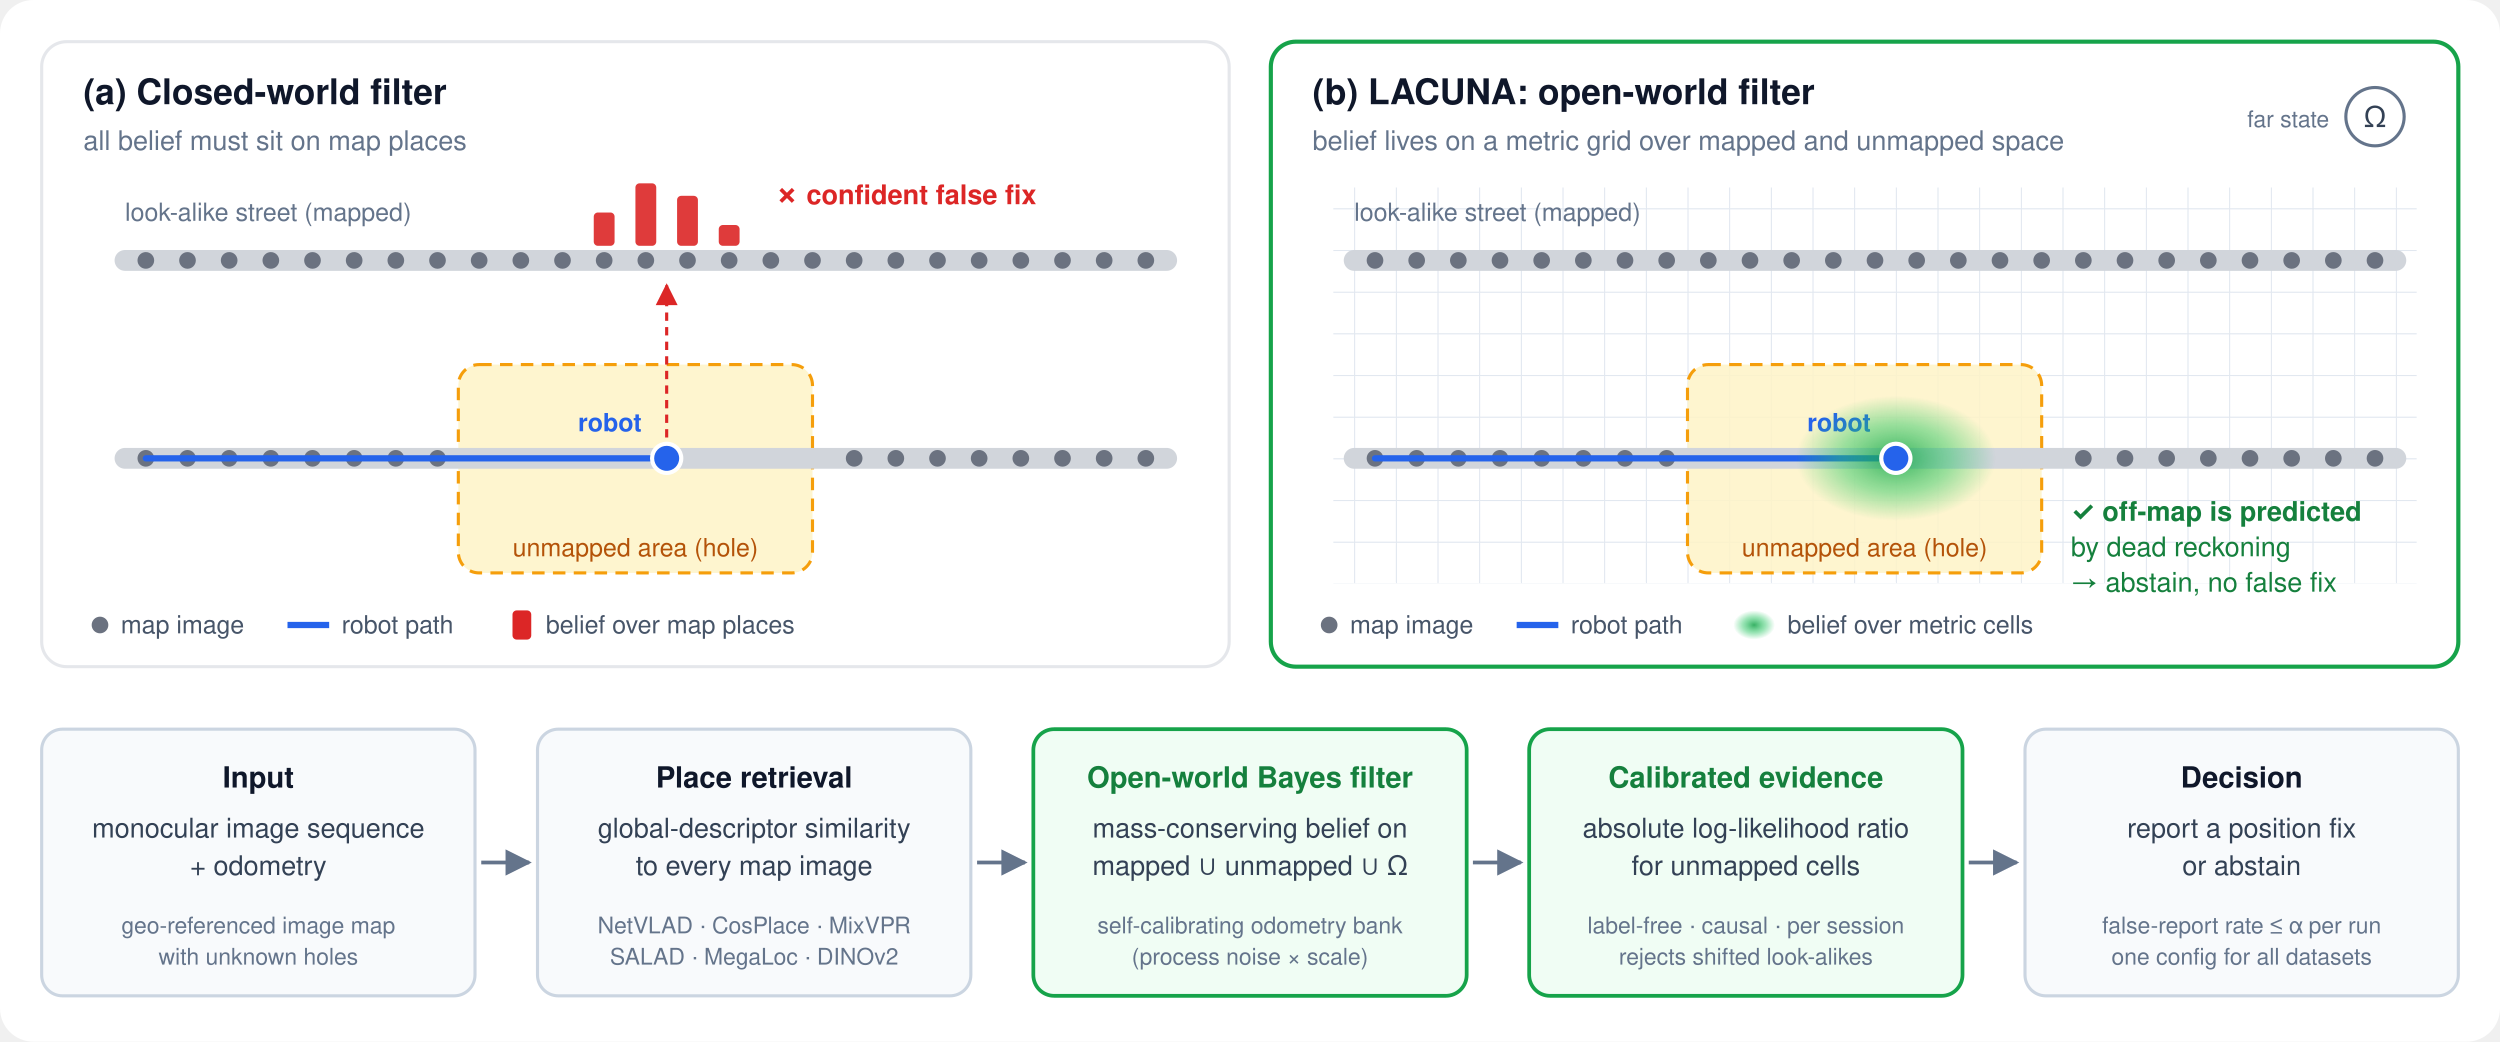
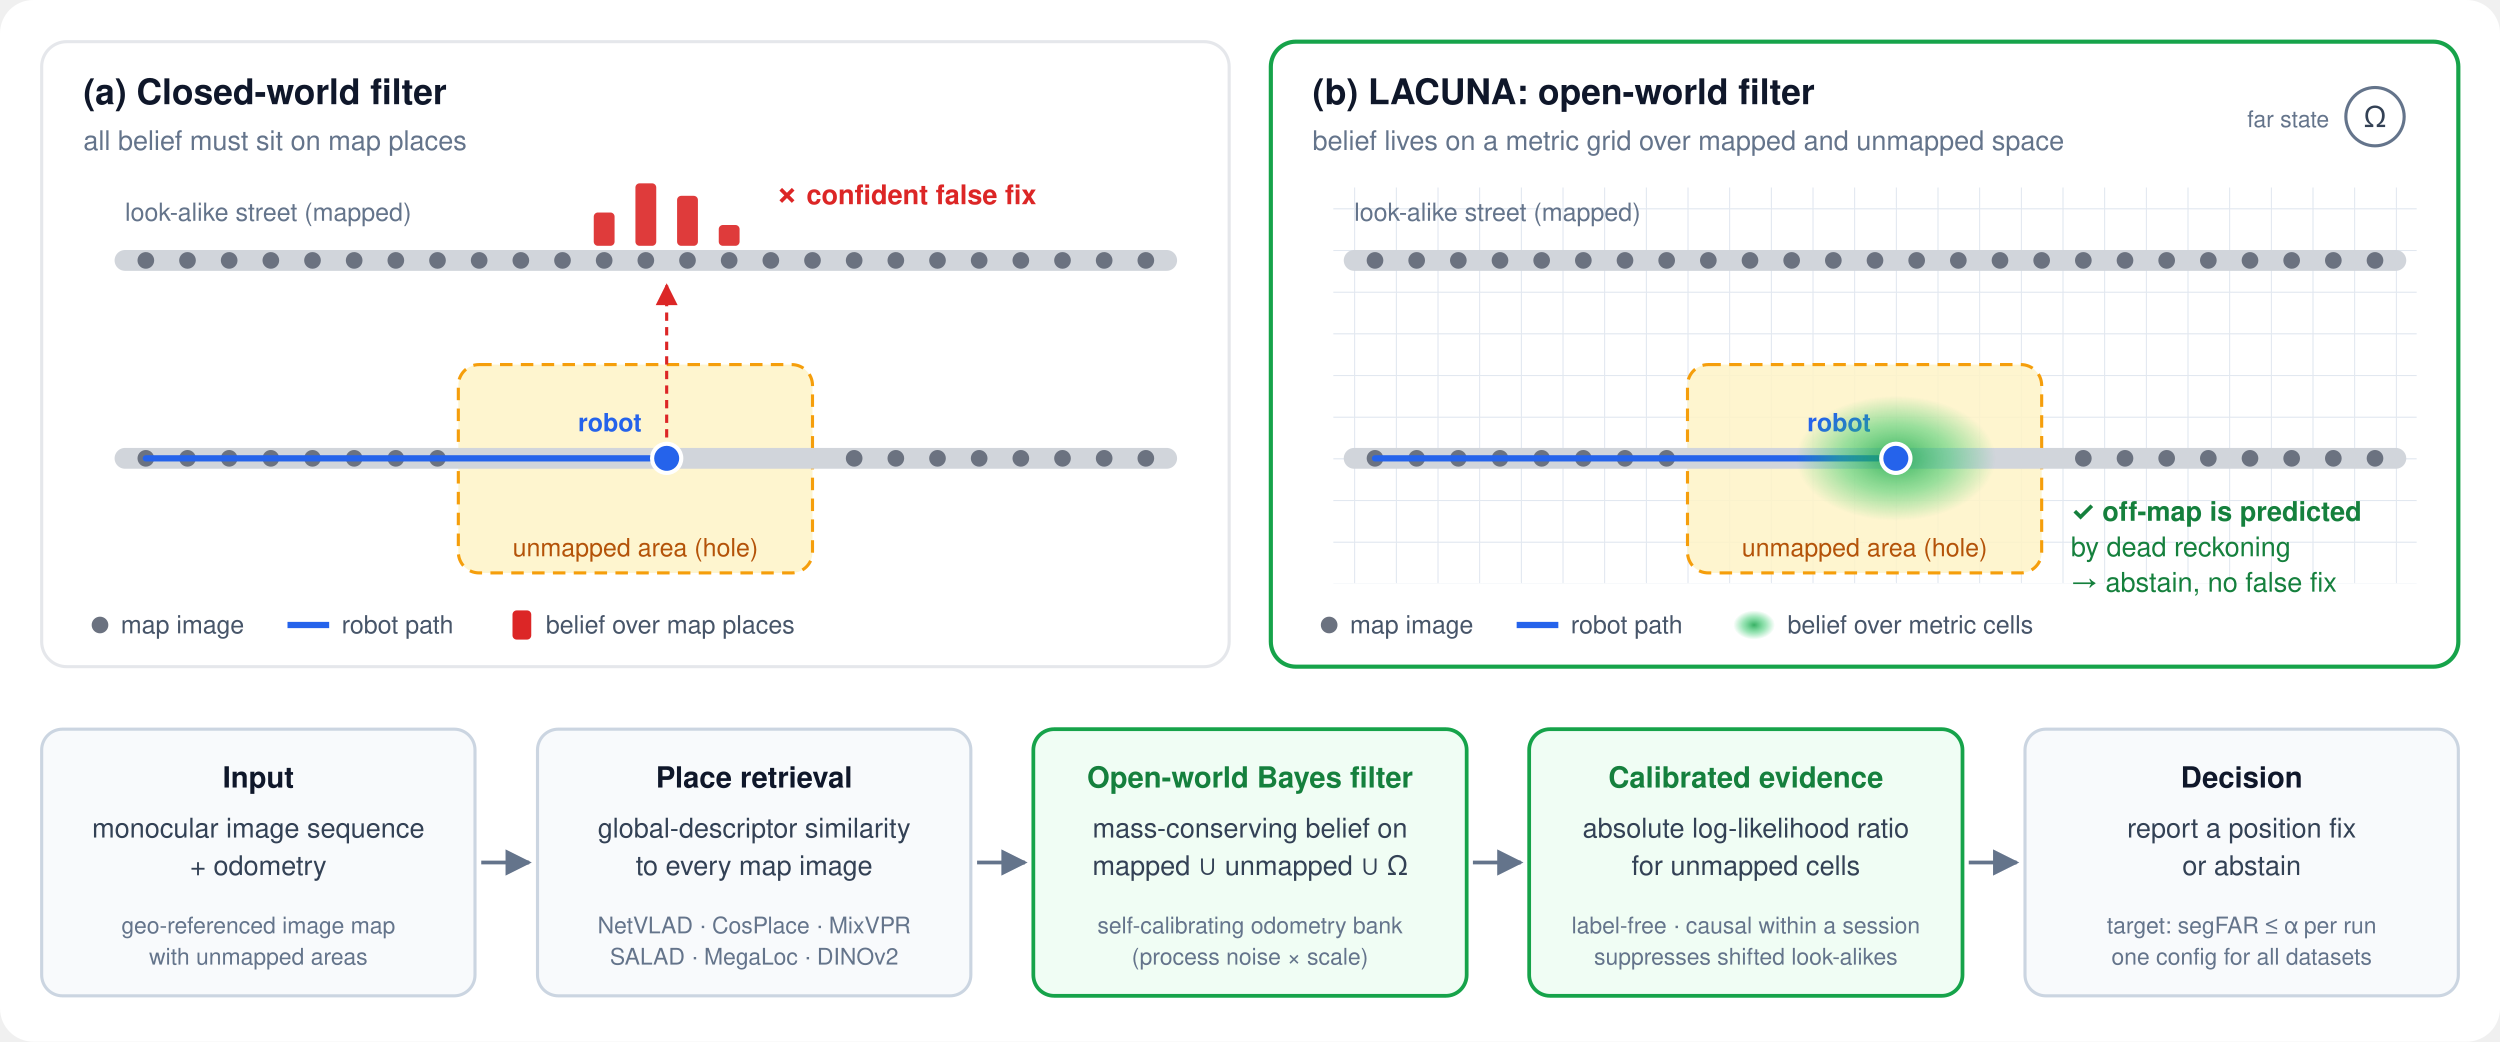
<svg xmlns="http://www.w3.org/2000/svg" viewBox="0 0 1200 500" width="1200" height="500" font-family="-apple-system, 'Segoe UI', Helvetica, Arial, sans-serif">
  <defs>
    <marker id="arrow" viewBox="0 0 10 10" refX="9" refY="5" markerWidth="7" markerHeight="7" orient="auto-start-reverse">
      <path d="M0,0 L10,5 L0,10 z" fill="#64748b" />
    </marker>
    <marker id="arrowRed" viewBox="0 0 10 10" refX="9" refY="5" markerWidth="7" markerHeight="7" orient="auto-start-reverse">
      <path d="M0,0 L10,5 L0,10 z" fill="#dc2626" />
    </marker>
    <radialGradient id="belief" cx="50%" cy="50%" r="50%">
      <stop offset="0%" stop-color="#16a34a" stop-opacity="0.85" />
      <stop offset="55%" stop-color="#22c55e" stop-opacity="0.45" />
      <stop offset="100%" stop-color="#22c55e" stop-opacity="0" />
    </radialGradient>
    <pattern id="grid" width="20" height="20" patternUnits="userSpaceOnUse">
      <path d="M20,0 L0,0 L0,20" fill="none" stroke="#e2e8f0" stroke-width="1" />
    </pattern>
    <g id="scene">
      <rect x="200" y="175" width="170" height="100" rx="10" fill="#fef3c7" fill-opacity="0.85" stroke="#f59e0b" stroke-width="1.5" stroke-dasharray="6 4" />
      <text x="285" y="267" font-size="12" fill="#b45309" text-anchor="middle">unmapped area (hole)</text>
      <line x1="40" y1="125" x2="540" y2="125" stroke="#d1d5db" stroke-width="10" stroke-linecap="round" />
      <line x1="40" y1="220" x2="540" y2="220" stroke="#d1d5db" stroke-width="10" stroke-linecap="round" />
      <text x="40" y="106" font-size="12" fill="#64748b">look-alike street (mapped)</text>
      <g fill="#6b7280">
        <circle cx="50" cy="125" r="4" />
        <circle cx="70" cy="125" r="4" />
        <circle cx="90" cy="125" r="4" />
        <circle cx="110" cy="125" r="4" />
        <circle cx="130" cy="125" r="4" />
        <circle cx="150" cy="125" r="4" />
        <circle cx="170" cy="125" r="4" />
        <circle cx="190" cy="125" r="4" />
        <circle cx="210" cy="125" r="4" />
        <circle cx="230" cy="125" r="4" />
        <circle cx="250" cy="125" r="4" />
        <circle cx="270" cy="125" r="4" />
        <circle cx="290" cy="125" r="4" />
        <circle cx="310" cy="125" r="4" />
        <circle cx="330" cy="125" r="4" />
        <circle cx="350" cy="125" r="4" />
        <circle cx="370" cy="125" r="4" />
        <circle cx="390" cy="125" r="4" />
        <circle cx="410" cy="125" r="4" />
        <circle cx="430" cy="125" r="4" />
        <circle cx="450" cy="125" r="4" />
        <circle cx="470" cy="125" r="4" />
        <circle cx="490" cy="125" r="4" />
        <circle cx="510" cy="125" r="4" />
        <circle cx="530" cy="125" r="4" />
      </g>
      <g fill="#6b7280">
        <circle cx="50" cy="220" r="4" />
        <circle cx="70" cy="220" r="4" />
        <circle cx="90" cy="220" r="4" />
        <circle cx="110" cy="220" r="4" />
        <circle cx="130" cy="220" r="4" />
        <circle cx="150" cy="220" r="4" />
        <circle cx="170" cy="220" r="4" />
        <circle cx="190" cy="220" r="4" />
        <circle cx="390" cy="220" r="4" />
        <circle cx="410" cy="220" r="4" />
        <circle cx="430" cy="220" r="4" />
        <circle cx="450" cy="220" r="4" />
        <circle cx="470" cy="220" r="4" />
        <circle cx="490" cy="220" r="4" />
        <circle cx="510" cy="220" r="4" />
        <circle cx="530" cy="220" r="4" />
      </g>
      <line x1="50" y1="220" x2="300" y2="220" stroke="#2563eb" stroke-width="3" stroke-linecap="round" />
      <circle cx="300" cy="220" r="7" fill="#2563eb" stroke="#ffffff" stroke-width="2" />
      <text x="288" y="207" font-size="12" fill="#2563eb" text-anchor="end" font-weight="600">robot</text>
    </g>
  </defs>
  <rect x="0" y="0" width="1200" height="500" rx="16" fill="#ffffff" />
  <g transform="translate(20,0)">
    <rect x="0" y="20" width="570" height="300" rx="12" fill="#ffffff" stroke="#e5e7eb" stroke-width="1.5" />
    <text x="20" y="50" font-size="17" font-weight="700" fill="#0f172a">(a) Closed-world filter</text>
    <text x="20" y="72" font-size="13" fill="#64748b">all belief must sit on map places</text>
    <use href="#scene" />
    <g fill="#dc2626" fill-opacity="0.9">
      <rect x="265" y="102" width="10" height="16" rx="2" />
      <rect x="285" y="88" width="10" height="30" rx="2" />
      <rect x="305" y="94" width="10" height="24" rx="2" />
      <rect x="325" y="108" width="10" height="10" rx="2" />
    </g>
    <line x1="300" y1="210" x2="300" y2="137" stroke="#dc2626" stroke-width="1.5" stroke-dasharray="4 3" marker-end="url(#arrowRed)" />
    <text x="352" y="98" font-size="13" font-weight="700" fill="#dc2626">✗ confident false fix</text>
    <g font-size="12" fill="#475569">
      <circle cx="28" cy="300" r="4" fill="#6b7280" />
      <text x="38" y="304">map image</text>
      <line x1="118" y1="300" x2="138" y2="300" stroke="#2563eb" stroke-width="3" />
      <text x="144" y="304">robot path</text>
      <rect x="226" y="293" width="9" height="14" rx="2" fill="#dc2626" />
      <text x="242" y="304">belief over map places</text>
    </g>
  </g>
  <g transform="translate(610,0)">
    <rect x="0" y="20" width="570" height="300" rx="12" fill="#ffffff" stroke="#16a34a" stroke-width="2" />
    <text x="20" y="50" font-size="17" font-weight="700" fill="#0f172a">(b) LACUNA: open-world filter</text>
    <text x="20" y="72" font-size="13" fill="#64748b">belief lives on a metric grid over mapped and unmapped space</text>
    <rect x="30" y="90" width="520" height="190" fill="url(#grid)" />
    <use href="#scene" />
    <circle cx="530" cy="56" r="14" fill="#ffffff" stroke="#64748b" stroke-width="1.5" />
    <text x="530" y="61" font-size="14" fill="#334155" text-anchor="middle">Ω</text>
    <text x="508" y="61" font-size="11" fill="#64748b" text-anchor="end">far state</text>
    <ellipse cx="300" cy="220" rx="48" ry="30" fill="url(#belief)" />
    <circle cx="300" cy="220" r="7" fill="#2563eb" stroke="#ffffff" stroke-width="2" />
    <g font-size="13" fill="#15803d">
      <text x="384" y="250" font-weight="700">✓ off-map is predicted</text>
      <text x="384" y="267">by dead reckoning</text>
      <text x="384" y="284">→ abstain, no false fix</text>
    </g>
    <g font-size="12" fill="#475569">
      <circle cx="28" cy="300" r="4" fill="#6b7280" />
      <text x="38" y="304">map image</text>
      <line x1="118" y1="300" x2="138" y2="300" stroke="#2563eb" stroke-width="3" />
      <text x="144" y="304">robot path</text>
      <ellipse cx="232" cy="300" rx="10" ry="7" fill="url(#belief)" />
      <text x="248" y="304">belief over metric cells</text>
    </g>
  </g>
  <g font-size="13" text-anchor="middle">
    <rect x="20" y="350" width="208" height="128" rx="10" fill="#f8fafc" stroke="#cbd5e1" stroke-width="1.5" />
    <text x="124" y="378" font-size="14" font-weight="700" fill="#0f172a">Input</text>
    <text x="124" y="402" fill="#334155">monocular image sequence</text>
    <text x="124" y="420" fill="#334155">+ odometry</text>
    <text x="124" y="448" font-size="11" fill="#64748b">geo-referenced image map</text>
-     <text x="124" y="463" font-size="11" fill="#64748b">with unknown holes</text>
+     <text x="124" y="463" font-size="11" fill="#64748b">with unmapped areas</text>
    <rect x="258" y="350" width="208" height="128" rx="10" fill="#f8fafc" stroke="#cbd5e1" stroke-width="1.5" />
    <text x="362" y="378" font-size="14" font-weight="700" fill="#0f172a">Place retrieval</text>
    <text x="362" y="402" fill="#334155">global-descriptor similarity</text>
    <text x="362" y="420" fill="#334155">to every map image</text>
    <text x="362" y="448" font-size="11" fill="#64748b">NetVLAD · CosPlace · MixVPR</text>
    <text x="362" y="463" font-size="11" fill="#64748b">SALAD · MegaLoc · DINOv2</text>
    <rect x="496" y="350" width="208" height="128" rx="10" fill="#f0fdf4" stroke="#16a34a" stroke-width="1.8" />
    <text x="600" y="378" font-size="14" font-weight="700" fill="#15803d">Open-world Bayes filter</text>
    <text x="600" y="402" fill="#334155">mass-conserving belief on</text>
    <text x="600" y="420" fill="#334155">mapped ∪ unmapped ∪ Ω</text>
    <text x="600" y="448" font-size="11" fill="#64748b">self-calibrating odometry bank</text>
    <text x="600" y="463" font-size="11" fill="#64748b">(process noise × scale)</text>
    <rect x="734" y="350" width="208" height="128" rx="10" fill="#f0fdf4" stroke="#16a34a" stroke-width="1.8" />
    <text x="838" y="378" font-size="14" font-weight="700" fill="#15803d">Calibrated evidence</text>
    <text x="838" y="402" fill="#334155">absolute log-likelihood ratio</text>
    <text x="838" y="420" fill="#334155">for unmapped cells</text>
-     <text x="838" y="448" font-size="11" fill="#64748b">label-free · causal · per session</text>
-     <text x="838" y="463" font-size="11" fill="#64748b">rejects shifted look-alikes</text>
+     <text x="838" y="448" font-size="11" fill="#64748b">label-free · causal within a session</text>
+     <text x="838" y="463" font-size="11" fill="#64748b">suppresses shifted look-alikes</text>
    <rect x="972" y="350" width="208" height="128" rx="10" fill="#f8fafc" stroke="#cbd5e1" stroke-width="1.5" />
    <text x="1076" y="378" font-size="14" font-weight="700" fill="#0f172a">Decision</text>
    <text x="1076" y="402" fill="#334155">report a position fix</text>
    <text x="1076" y="420" fill="#334155">or abstain</text>
-     <text x="1076" y="448" font-size="11" fill="#64748b">false-report rate ≤ α per run</text>
+     <text x="1076" y="448" font-size="11" fill="#64748b">target: segFAR ≤ α per run</text>
    <text x="1076" y="463" font-size="11" fill="#64748b">one config for all datasets</text>
  </g>
  <g stroke="#64748b" stroke-width="1.8" marker-end="url(#arrow)">
    <line x1="231" y1="414" x2="254" y2="414" />
    <line x1="469" y1="414" x2="492" y2="414" />
    <line x1="707" y1="414" x2="730" y2="414" />
    <line x1="945" y1="414" x2="968" y2="414" />
  </g>
</svg>
